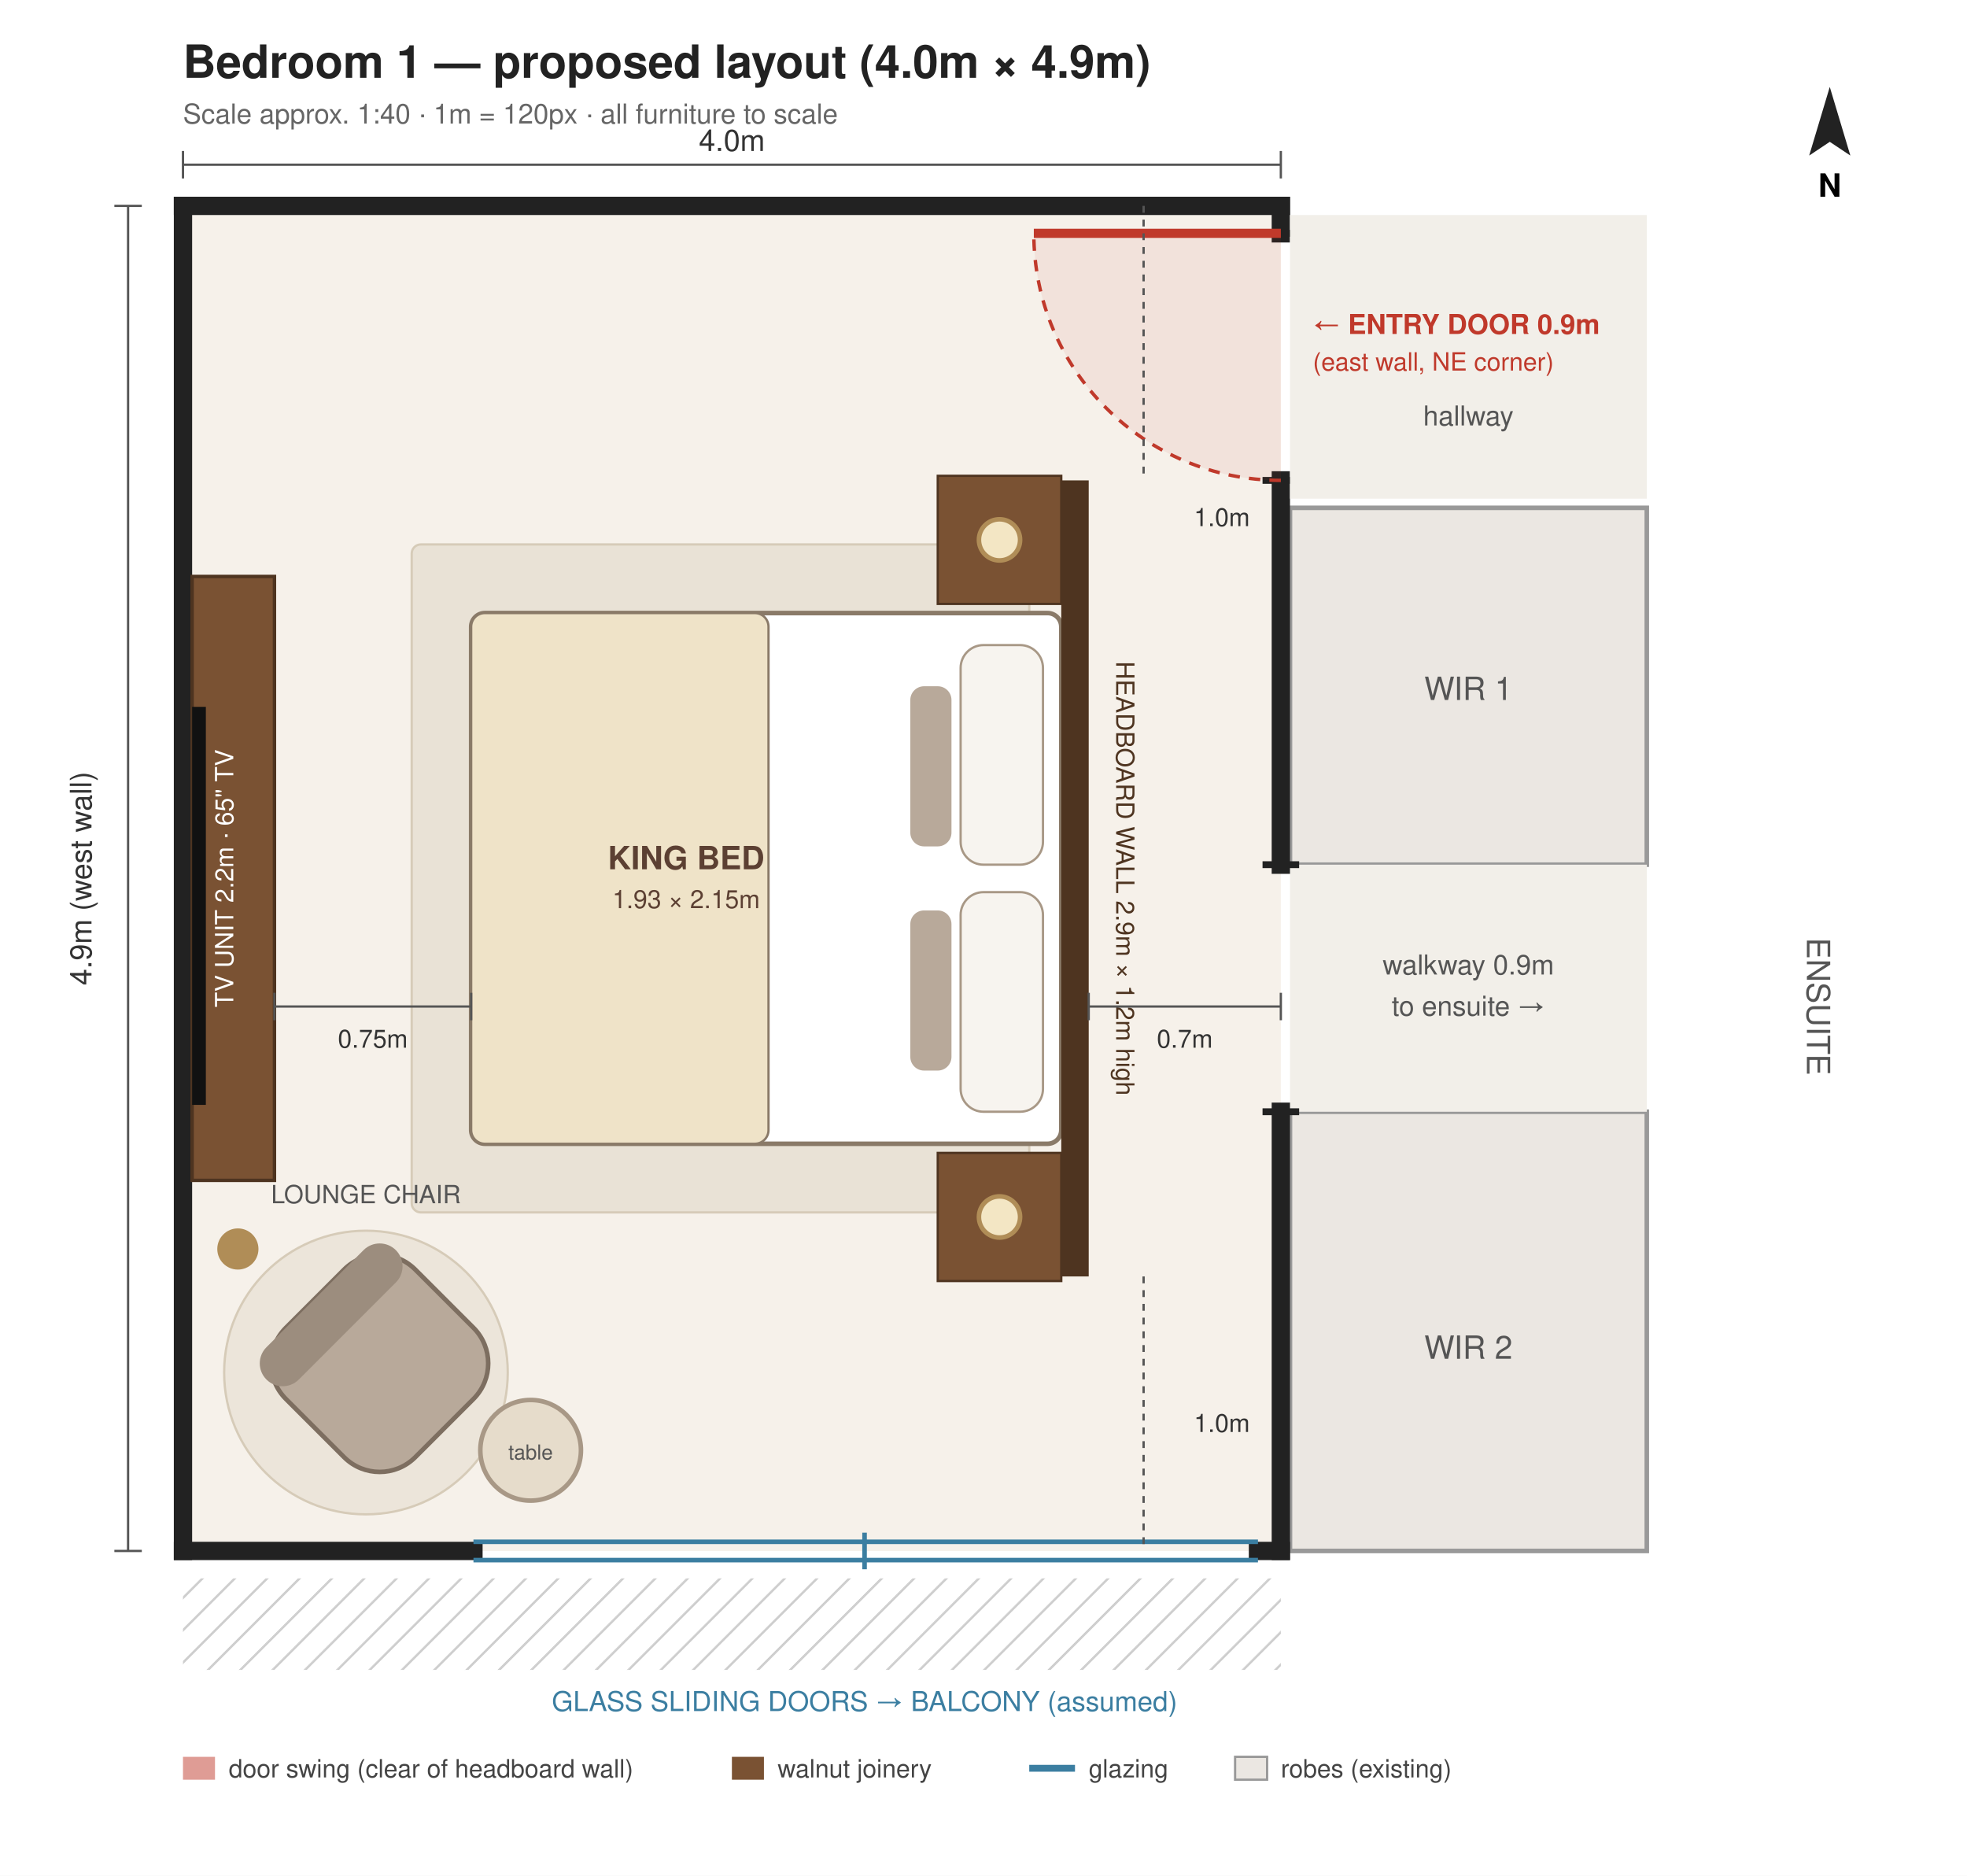
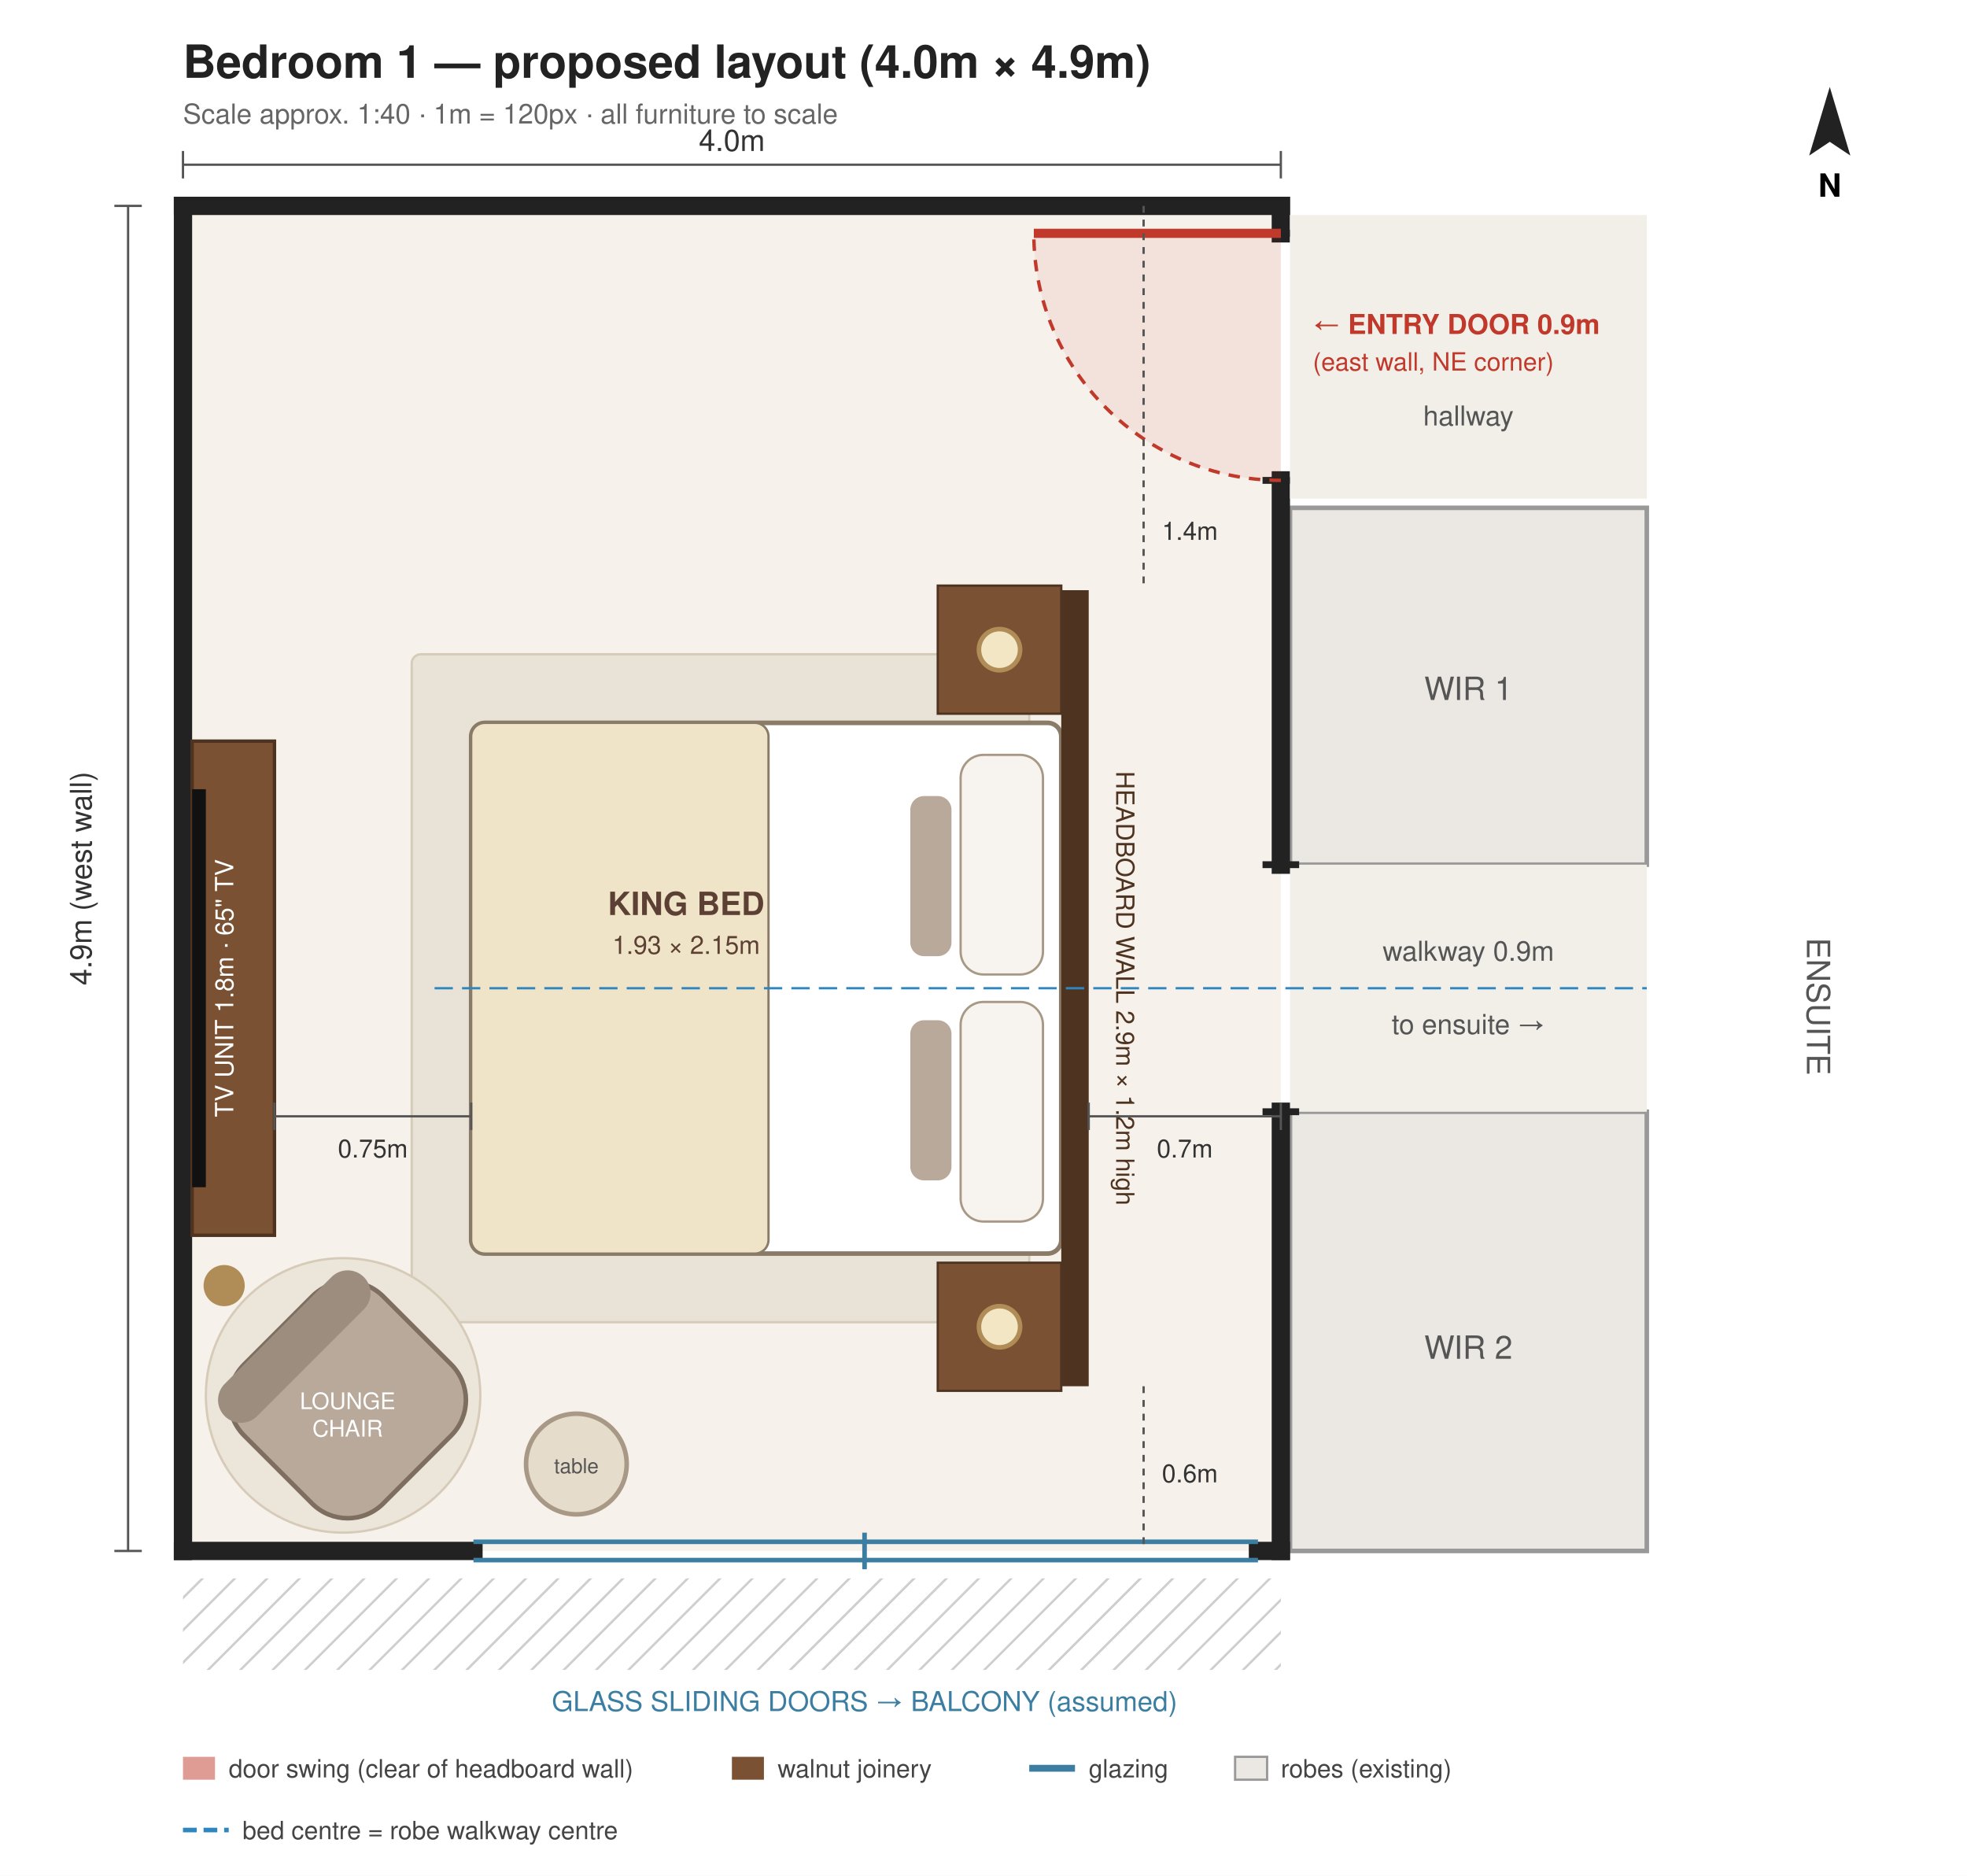
<svg xmlns="http://www.w3.org/2000/svg" width="860" height="820" viewBox="0 0 860 820" font-family="Helvetica, Arial, sans-serif">
  <rect width="860" height="820" fill="#ffffff" />
  <text x="80" y="34" font-size="20" font-weight="bold" fill="#222">Bedroom 1 — proposed layout (4.0m × 4.9m)</text>
  <text x="80" y="54" font-size="12" fill="#666">Scale approx. 1:40 · 1m = 120px · all furniture to scale</text>
  <g transform="translate(800,60)">
    <polygon points="0,-22 9,8 0,2 -9,8" fill="#222" />
    <text x="0" y="26" font-size="14" font-weight="bold" text-anchor="middle">N</text>
  </g>
  <rect x="80" y="90" width="480" height="588" fill="#f6f1ea" />
  <rect x="564" y="222" width="156" height="156" fill="#ebe7e2" stroke="#999" stroke-width="2" />
  <text x="642" y="306" font-size="14" text-anchor="middle" fill="#555">WIR 1</text>
  <rect x="564" y="486" width="156" height="192" fill="#ebe7e2" stroke="#999" stroke-width="2" />
  <text x="642" y="594" font-size="14" text-anchor="middle" fill="#555">WIR 2</text>
  <rect x="564" y="378" width="156" height="108" fill="#f2efe9" />
-   <text x="642" y="426" font-size="12" text-anchor="middle" fill="#555">walkway 0.9m</text>
-   <text x="642" y="444" font-size="12" text-anchor="middle" fill="#555">to ensuite →</text>
+   <text x="642" y="420" font-size="12" text-anchor="middle" fill="#555">walkway 0.9m</text>
+   <text x="642" y="452" font-size="12" text-anchor="middle" fill="#555">to ensuite →</text>
  <text x="790" y="440" font-size="14" text-anchor="middle" fill="#555" transform="rotate(90 790 440)">ENSUITE</text>
  <g stroke="#222" stroke-width="8" stroke-linecap="square" fill="none">
    <line x1="80" y1="90" x2="560" y2="90" />
    <line x1="80" y1="90" x2="80" y2="678" />
    <line x1="80" y1="678" x2="207" y2="678" />
    <line x1="550" y1="678" x2="560" y2="678" />
    <line x1="560" y1="90" x2="560" y2="102" />
    <line x1="560" y1="210" x2="560" y2="378" />
    <line x1="560" y1="486" x2="560" y2="678" />
  </g>
  <g stroke="#222" stroke-width="3">
    <line x1="552" y1="102" x2="568" y2="102" />
    <line x1="552" y1="210" x2="568" y2="210" />
    <line x1="552" y1="378" x2="568" y2="378" />
    <line x1="552" y1="486" x2="568" y2="486" />
  </g>
  <g stroke="#3b7ea1" stroke-width="2">
    <line x1="207" y1="674" x2="550" y2="674" />
    <line x1="207" y1="682" x2="550" y2="682" />
    <line x1="378" y1="670" x2="378" y2="686" />
  </g>
  <rect x="80" y="690" width="480" height="40" fill="url(#hatch)" opacity="0.6" />
  <defs>
    <pattern id="hatch" width="10" height="10" patternUnits="userSpaceOnUse" patternTransform="rotate(45)">
      <line x1="0" y1="0" x2="0" y2="10" stroke="#aaa" stroke-width="2" />
    </pattern>
  </defs>
  <text x="378" y="748" font-size="12" text-anchor="middle" fill="#3b7ea1">GLASS SLIDING DOORS → BALCONY (assumed)</text>
  <path d="M560,210 A108,108 0 0,1 452,102" fill="none" stroke="#c0392b" stroke-width="1.5" stroke-dasharray="5,4" />
  <line x1="560" y1="102" x2="452" y2="102" stroke="#c0392b" stroke-width="4" />
  <path d="M560,102 L560,210 A108,108 0 0,1 452,102 Z" fill="#c0392b" opacity="0.08" />
  <rect x="564" y="94" width="156" height="124" fill="#f2efe9" />
  <text x="642" y="186" font-size="12" text-anchor="middle" fill="#555">hallway</text>
  <text x="574" y="146" font-size="12" fill="#c0392b" font-weight="bold">← ENTRY DOOR 0.9m</text>
  <text x="574" y="162" font-size="11" fill="#c0392b">(east wall, NE corner)</text>
-   <rect x="84" y="252" width="36" height="264" fill="#7a5233" stroke="#4e3420" stroke-width="1.5" />
-   <rect x="84" y="309" width="6" height="174" fill="#111" />
-   <text x="102" y="384" font-size="11" fill="#fff" text-anchor="middle" transform="rotate(-90 102 384)">TV UNIT 2.2m · 65" TV</text>
-   <rect x="180" y="238" width="270" height="292" rx="4" fill="#e9e2d6" stroke="#d6cbb8" stroke-width="1" />
-   <rect x="206" y="268" width="258" height="232" rx="6" fill="#ffffff" stroke="#8a7a68" stroke-width="2" />
-   <rect x="206" y="268" width="130" height="232" rx="6" fill="#efe3c8" stroke="#8a7a68" stroke-width="1" />
-   <rect x="420" y="282" width="36" height="96" rx="10" fill="#f7f4ef" stroke="#a89886" />
-   <rect x="420" y="390" width="36" height="96" rx="10" fill="#f7f4ef" stroke="#a89886" />
-   <rect x="398" y="300" width="18" height="70" rx="6" fill="#b8a99a" />
-   <rect x="398" y="398" width="18" height="70" rx="6" fill="#b8a99a" />
-   <text x="300" y="380" font-size="14" text-anchor="middle" fill="#5c4033" font-weight="bold">KING BED</text>
-   <text x="300" y="397" font-size="11" text-anchor="middle" fill="#5c4033">1.93 × 2.15m</text>
-   <rect x="410" y="208" width="54" height="56" fill="#7a5233" stroke="#4e3420" />
-   <rect x="410" y="504" width="54" height="56" fill="#7a5233" stroke="#4e3420" />
-   <circle cx="437" cy="236" r="9" fill="#f3e6c4" stroke="#b08d57" stroke-width="2" />
-   <circle cx="437" cy="532" r="9" fill="#f3e6c4" stroke="#b08d57" stroke-width="2" />
-   <rect x="464" y="210" width="12" height="348" fill="#4e3420" />
-   <text x="488" y="384" font-size="11" fill="#4e3420" text-anchor="middle" transform="rotate(90 488 384)">HEADBOARD WALL 2.9m × 1.2m high</text>
-   <circle cx="160" cy="600" r="62" fill="#ece5da" stroke="#d6cbb8" />
-   <g transform="translate(166 596) rotate(-45)">
-     <rect x="-40" y="-40" width="80" height="80" rx="22" fill="#b8a99a" stroke="#7d6e60" stroke-width="2" />
-     <rect x="-40" y="-40" width="80" height="20" rx="10" fill="#9c8d7e" />
+   <rect x="84" y="324" width="36" height="216" fill="#7a5233" stroke="#4e3420" stroke-width="1.5" />
+   <rect x="84" y="345" width="6" height="174" fill="#111" />
+   <text x="102" y="432" font-size="11" fill="#fff" text-anchor="middle" transform="rotate(-90 102 432)">TV UNIT 1.8m · 65" TV</text>
+   <rect x="180" y="286" width="270" height="292" rx="4" fill="#e9e2d6" stroke="#d6cbb8" stroke-width="1" />
+   <rect x="206" y="316" width="258" height="232" rx="6" fill="#ffffff" stroke="#8a7a68" stroke-width="2" />
+   <rect x="206" y="316" width="130" height="232" rx="6" fill="#efe3c8" stroke="#8a7a68" stroke-width="1" />
+   <rect x="420" y="330" width="36" height="96" rx="10" fill="#f7f4ef" stroke="#a89886" />
+   <rect x="420" y="438" width="36" height="96" rx="10" fill="#f7f4ef" stroke="#a89886" />
+   <rect x="398" y="348" width="18" height="70" rx="6" fill="#b8a99a" />
+   <rect x="398" y="446" width="18" height="70" rx="6" fill="#b8a99a" />
+   <text x="300" y="400" font-size="14" text-anchor="middle" fill="#5c4033" font-weight="bold">KING BED</text>
+   <text x="300" y="417" font-size="11" text-anchor="middle" fill="#5c4033">1.93 × 2.15m</text>
+   <rect x="410" y="256" width="54" height="56" fill="#7a5233" stroke="#4e3420" />
+   <rect x="410" y="552" width="54" height="56" fill="#7a5233" stroke="#4e3420" />
+   <circle cx="437" cy="284" r="9" fill="#f3e6c4" stroke="#b08d57" stroke-width="2" />
+   <circle cx="437" cy="580" r="9" fill="#f3e6c4" stroke="#b08d57" stroke-width="2" />
+   <rect x="464" y="258" width="12" height="348" fill="#4e3420" />
+   <text x="488" y="432" font-size="11" fill="#4e3420" text-anchor="middle" transform="rotate(90 488 432)">HEADBOARD WALL 2.9m × 1.2m high</text>
+   <circle cx="150" cy="610" r="60" fill="#ece5da" stroke="#d6cbb8" />
+   <g transform="translate(152 612) rotate(-45)">
+     <rect x="-43" y="-43" width="86" height="86" rx="22" fill="#b8a99a" stroke="#7d6e60" stroke-width="2" />
+     <rect x="-43" y="-43" width="86" height="20" rx="10" fill="#9c8d7e" />
  </g>
-   <circle cx="232" cy="634" r="22" fill="#e6dccb" stroke="#a89886" stroke-width="2" />
-   <circle cx="104" cy="546" r="9" fill="#b08d57" />
-   <text x="160" y="526" font-size="11" text-anchor="middle" fill="#555">LOUNGE CHAIR</text>
-   <text x="232" y="638" font-size="9" text-anchor="middle" fill="#555">table</text>
+   <circle cx="252" cy="640" r="22" fill="#e6dccb" stroke="#a89886" stroke-width="2" />
+   <circle cx="98" cy="562" r="9" fill="#b08d57" />
+   <text x="152" y="616" font-size="10" text-anchor="middle" fill="#fff">LOUNGE</text>
+   <text x="152" y="628" font-size="10" text-anchor="middle" fill="#fff">CHAIR</text>
+   <text x="252" y="644" font-size="9" text-anchor="middle" fill="#555">table</text>
  <g stroke="#555" stroke-width="1" fill="none">
    <line x1="80" y1="72" x2="560" y2="72" />
    <line x1="80" y1="66" x2="80" y2="78" />
    <line x1="560" y1="66" x2="560" y2="78" />
    <line x1="56" y1="90" x2="56" y2="678" />
    <line x1="50" y1="90" x2="62" y2="90" />
    <line x1="50" y1="678" x2="62" y2="678" />
-     <line x1="120" y1="440" x2="206" y2="440" />
-     <line x1="120" y1="434" x2="120" y2="446" />
-     <line x1="206" y1="434" x2="206" y2="446" />
-     <line x1="476" y1="440" x2="560" y2="440" />
-     <line x1="476" y1="434" x2="476" y2="446" />
-     <line x1="560" y1="434" x2="560" y2="446" />
-     <line x1="500" y1="90" x2="500" y2="210" stroke-dasharray="3,3" />
-     <line x1="500" y1="558" x2="500" y2="678" stroke-dasharray="3,3" />
+     <line x1="120" y1="488" x2="206" y2="488" />
+     <line x1="120" y1="482" x2="120" y2="494" />
+     <line x1="206" y1="482" x2="206" y2="494" />
+     <line x1="476" y1="488" x2="560" y2="488" />
+     <line x1="476" y1="482" x2="476" y2="494" />
+     <line x1="560" y1="482" x2="560" y2="494" />
+     <line x1="500" y1="90" x2="500" y2="258" stroke-dasharray="3,3" />
+     <line x1="500" y1="606" x2="500" y2="678" stroke-dasharray="3,3" />
+     <line x1="190" y1="432" x2="720" y2="432" stroke="#2e86c1" stroke-dasharray="8,4" />
  </g>
  <text x="320" y="66" font-size="13" text-anchor="middle" fill="#333">4.0m</text>
  <text x="40" y="384" font-size="13" text-anchor="middle" fill="#333" transform="rotate(-90 40 384)">4.9m (west wall)</text>
-   <text x="163" y="458" font-size="11" text-anchor="middle" fill="#333">0.75m</text>
-   <text x="518" y="458" font-size="11" text-anchor="middle" fill="#333">0.7m</text>
-   <text x="522" y="230" font-size="11" fill="#333">1.0m</text>
-   <text x="522" y="626" font-size="11" fill="#333">1.0m</text>
+   <text x="163" y="506" font-size="11" text-anchor="middle" fill="#333">0.75m</text>
+   <text x="518" y="506" font-size="11" text-anchor="middle" fill="#333">0.7m</text>
+   <text x="508" y="236" font-size="11" fill="#333">1.4m</text>
+   <text x="508" y="648" font-size="11" fill="#333">0.6m</text>
  <g font-size="11" fill="#444">
    <rect x="80" y="768" width="14" height="10" fill="#c0392b" opacity="0.5" />
    <text x="100" y="777">door swing (clear of headboard wall)</text>
    <rect x="320" y="768" width="14" height="10" fill="#7a5233" />
    <text x="340" y="777">walnut joinery</text>
    <line x1="450" y1="773" x2="470" y2="773" stroke="#3b7ea1" stroke-width="3" />
    <text x="476" y="777">glazing</text>
    <rect x="540" y="768" width="14" height="10" fill="#ebe7e2" stroke="#999" />
    <text x="560" y="777">robes (existing)</text>
+     <line x1="80" y1="800" x2="100" y2="800" stroke="#2e86c1" stroke-dasharray="6,3" stroke-width="2" />
+     <text x="106" y="804">bed centre = robe walkway centre</text>
  </g>
</svg>
